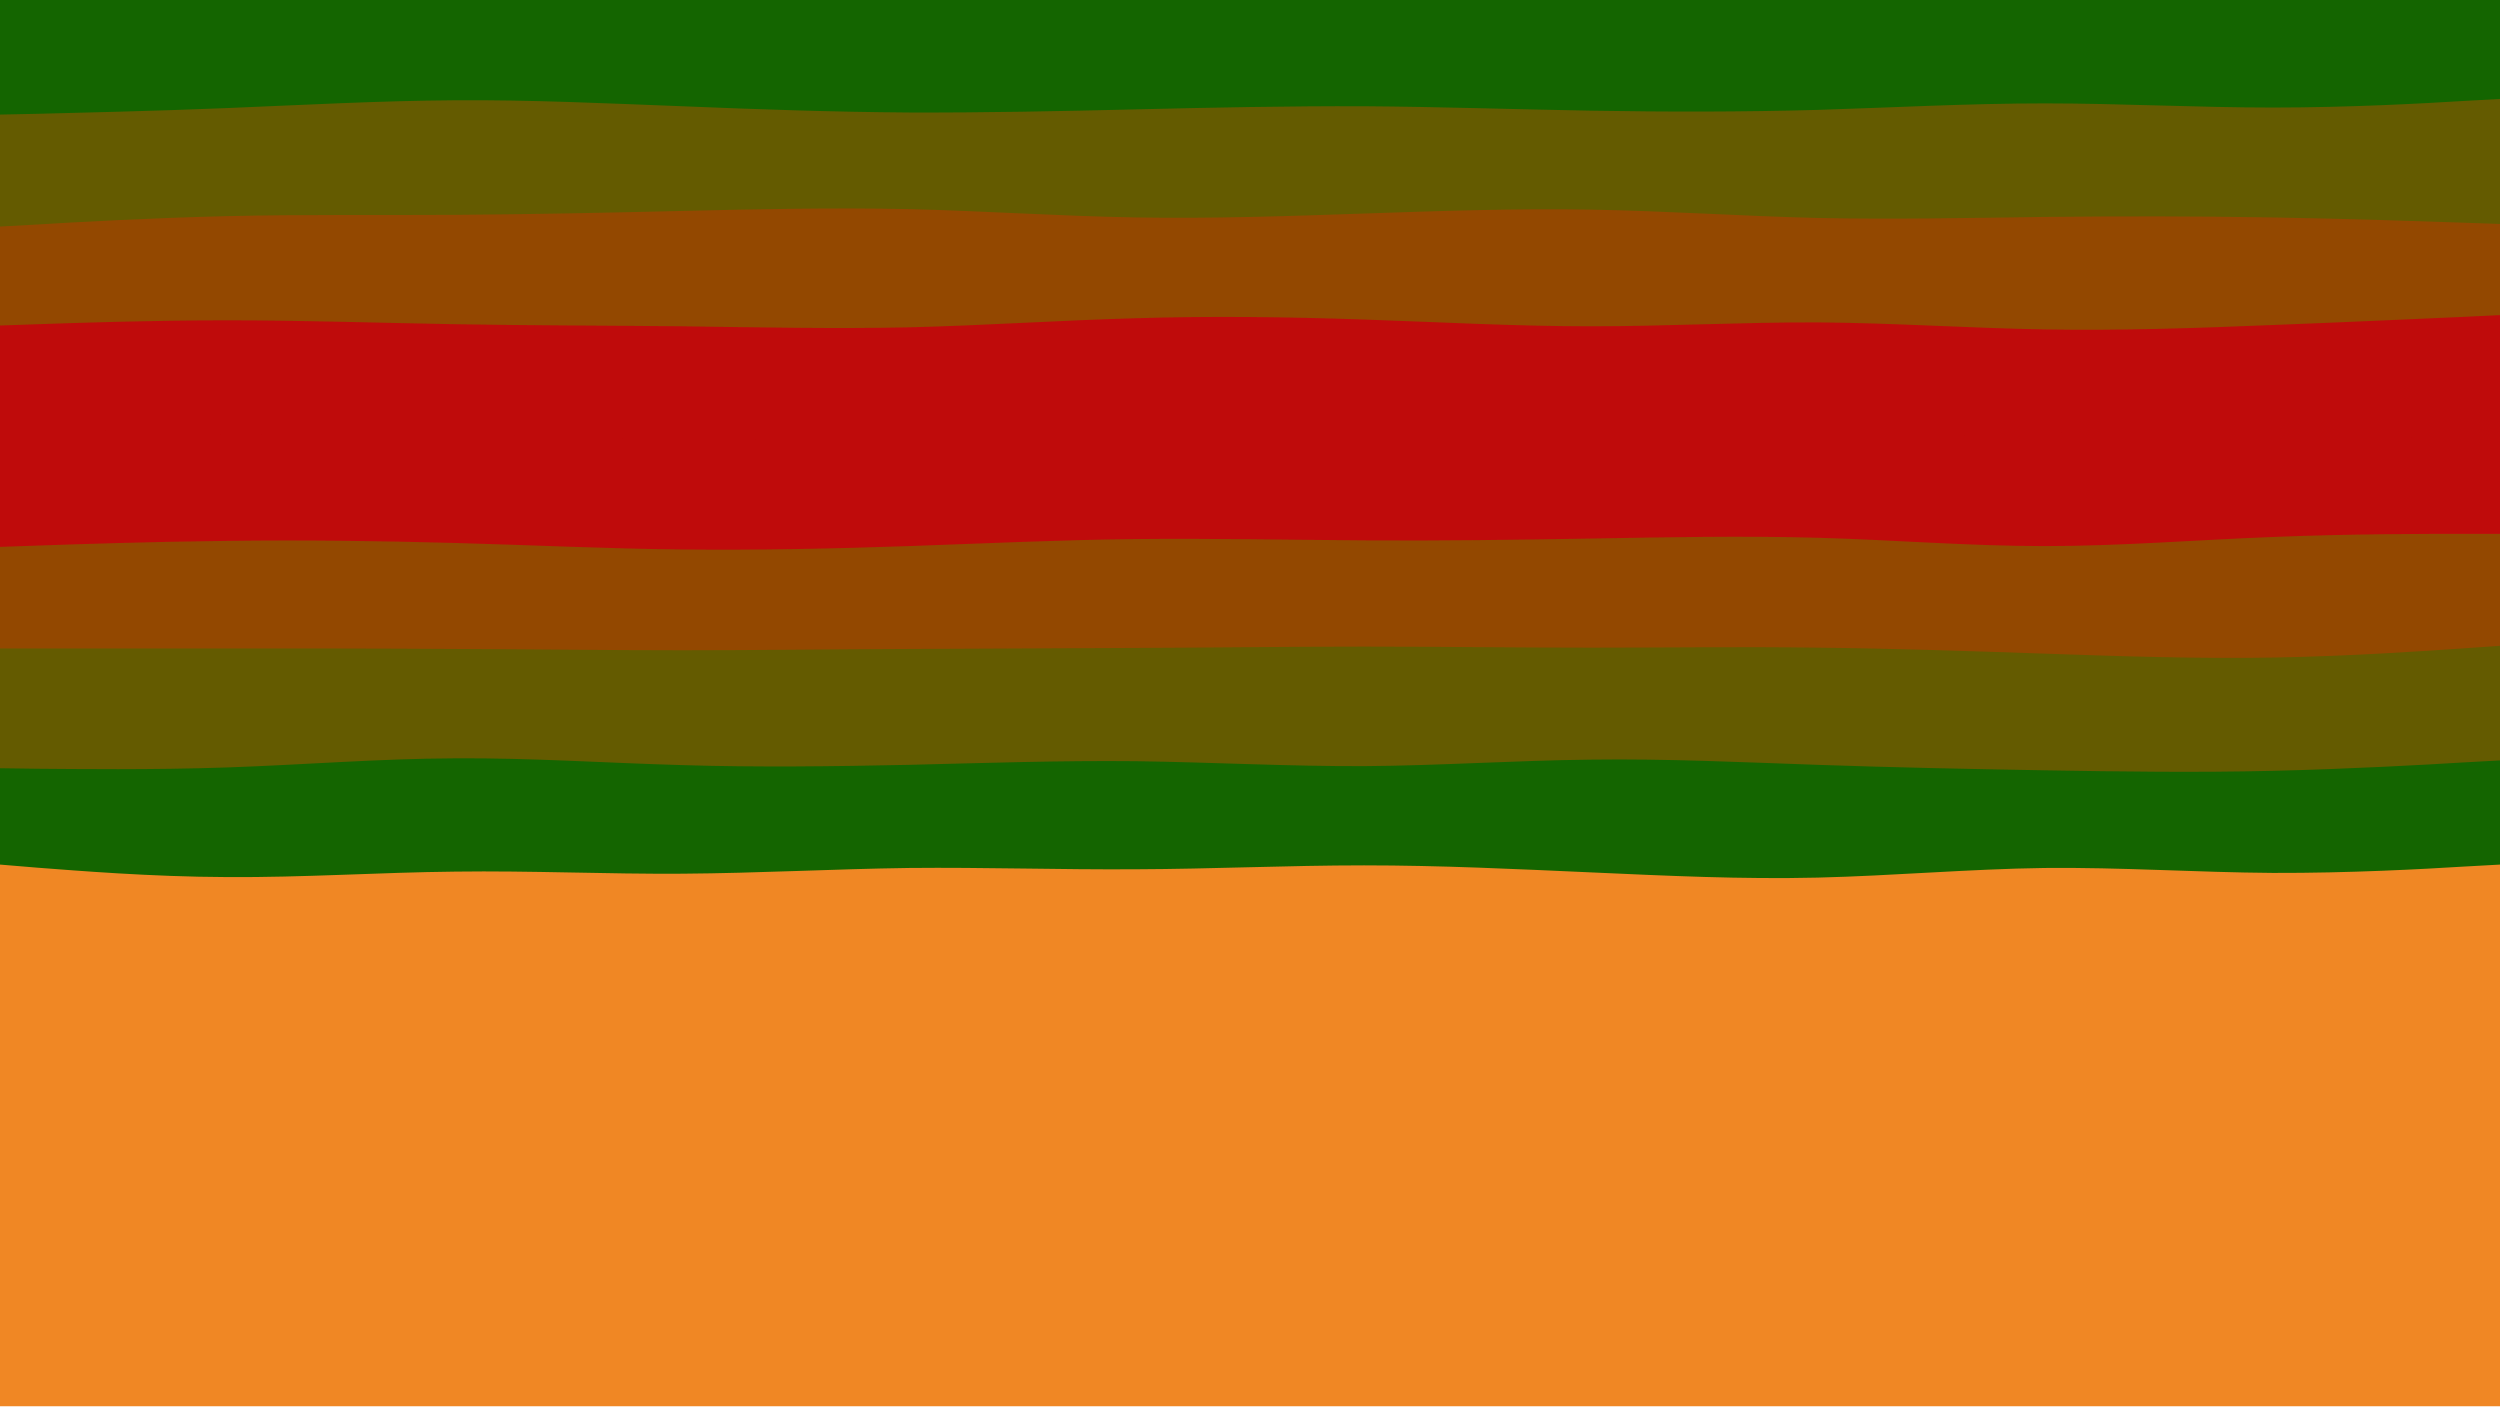
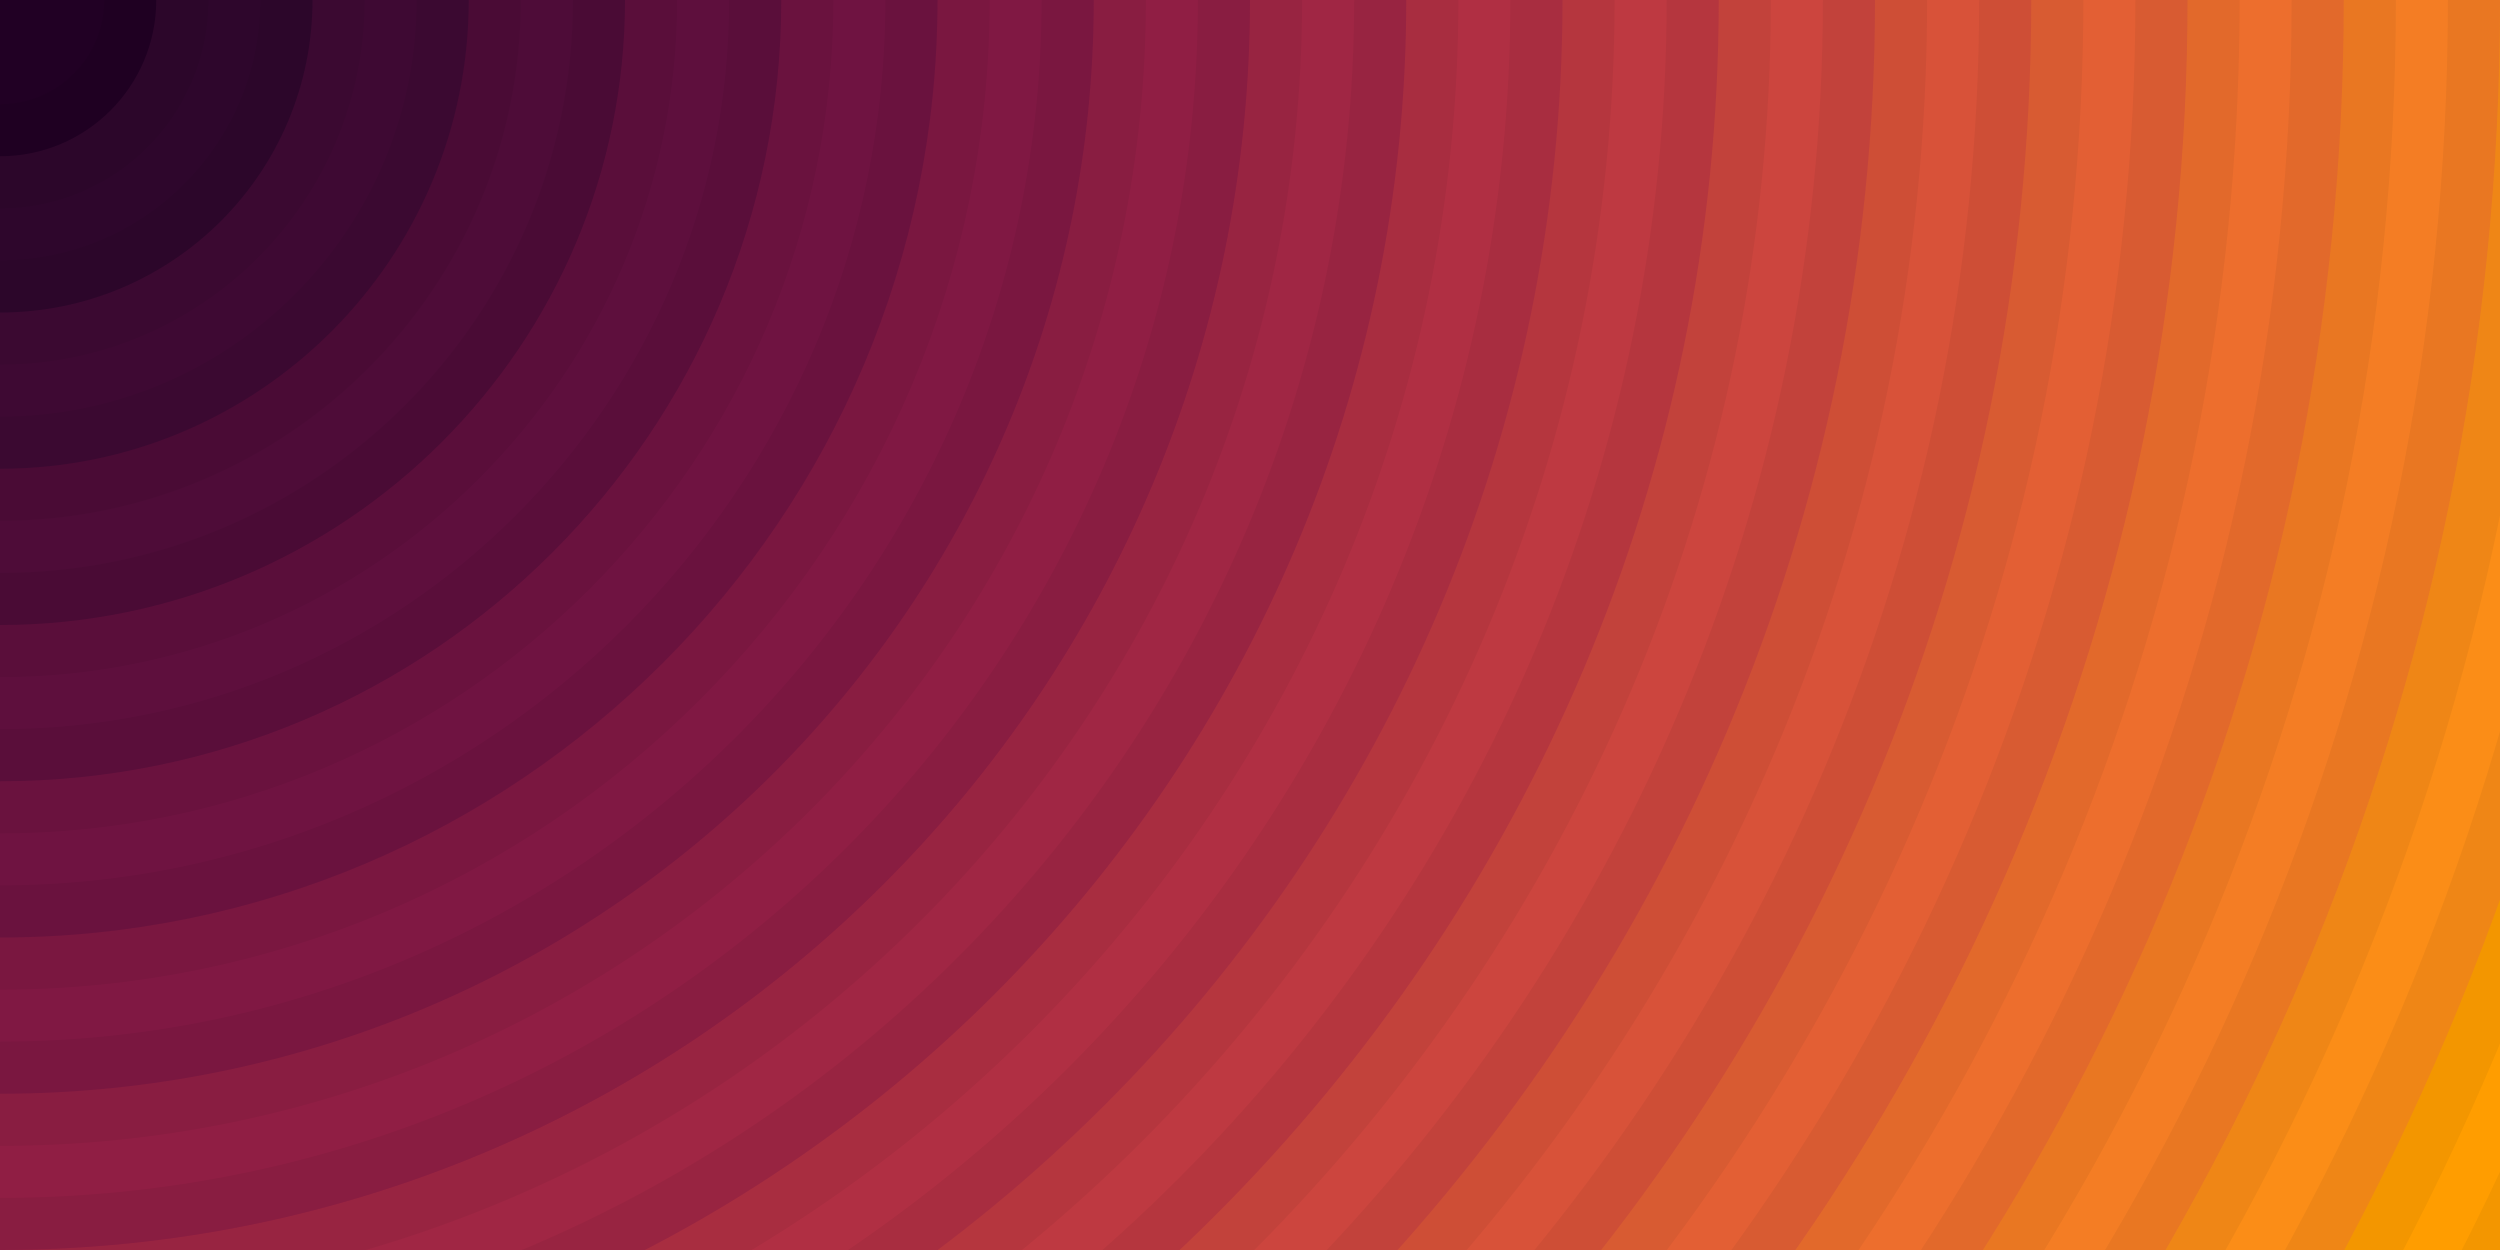
- <svg xmlns="http://www.w3.org/2000/svg" id="visual" viewBox="0 0 960 540" width="960" height="540" version="1.1">
-   <rect x="0" y="0" width="960" height="540" fill="#f08724" />
-   <path d="M0 332L14.5 333.2C29 334.3 58 336.7 87.2 336.8C116.3 337 145.7 335 174.8 334.7C204 334.3 233 335.7 262 335.5C291 335.3 320 333.7 349 333.3C378 333 407 334 436.2 333.8C465.3 333.7 494.7 332.3 523.8 332.3C553 332.3 582 333.7 611 335C640 336.3 669 337.7 698 337C727 336.3 756 333.7 785.2 333.3C814.3 333 843.7 335 872.8 335.2C902 335.3 931 333.7 945.5 332.8L960 332L960 0L945.5 0C931 0 902 0 872.8 0C843.7 0 814.3 0 785.2 0C756 0 727 0 698 0C669 0 640 0 611 0C582 0 553 0 523.8 0C494.7 0 465.3 0 436.2 0C407 0 378 0 349 0C320 0 291 0 262 0C233 0 204 0 174.8 0C145.7 0 116.3 0 87.2 0C58 0 29 0 14.5 0L0 0Z" fill="#146500" />
-   <path d="M0 295L14.5 295.2C29 295.3 58 295.7 87.2 294.7C116.3 293.7 145.7 291.3 174.8 291.2C204 291 233 293 262 293.8C291 294.7 320 294.3 349 293.7C378 293 407 292 436.2 292.3C465.3 292.7 494.7 294.3 523.8 294.2C553 294 582 292 611 291.7C640 291.3 669 292.7 698 293.7C727 294.7 756 295.3 785.2 295.8C814.3 296.3 843.7 296.7 872.8 296C902 295.3 931 293.7 945.5 292.8L960 292L960 0L945.5 0C931 0 902 0 872.8 0C843.7 0 814.3 0 785.2 0C756 0 727 0 698 0C669 0 640 0 611 0C582 0 553 0 523.8 0C494.7 0 465.3 0 436.2 0C407 0 378 0 349 0C320 0 291 0 262 0C233 0 204 0 174.8 0C145.7 0 116.3 0 87.2 0C58 0 29 0 14.5 0L0 0Z" fill="#645b00" />
-   <path d="M0 249L14.5 249C29 249 58 249 87.2 249C116.3 249 145.7 249 174.8 249.2C204 249.3 233 249.7 262 249.7C291 249.7 320 249.3 349 249.2C378 249 407 249 436.2 248.8C465.3 248.7 494.7 248.3 523.8 248.3C553 248.3 582 248.7 611 248.7C640 248.7 669 248.3 698 248.7C727 249 756 250 785.2 251C814.3 252 843.7 253 872.8 252.5C902 252 931 250 945.5 249L960 248L960 0L945.5 0C931 0 902 0 872.8 0C843.7 0 814.3 0 785.2 0C756 0 727 0 698 0C669 0 640 0 611 0C582 0 553 0 523.8 0C494.7 0 465.3 0 436.2 0C407 0 378 0 349 0C320 0 291 0 262 0C233 0 204 0 174.8 0C145.7 0 116.3 0 87.2 0C58 0 29 0 14.5 0L0 0Z" fill="#934800" />
-   <path d="M0 210L14.5 209.5C29 209 58 208 87.2 207.7C116.3 207.3 145.7 207.7 174.8 208.5C204 209.3 233 210.7 262 211C291 211.3 320 210.7 349 209.7C378 208.7 407 207.3 436.2 207C465.3 206.7 494.7 207.3 523.8 207.5C553 207.7 582 207.3 611 206.8C640 206.3 669 205.7 698 206.5C727 207.3 756 209.7 785.2 209.7C814.3 209.7 843.7 207.3 872.8 206.2C902 205 931 205 945.5 205L960 205L960 0L945.5 0C931 0 902 0 872.8 0C843.7 0 814.3 0 785.2 0C756 0 727 0 698 0C669 0 640 0 611 0C582 0 553 0 523.8 0C494.7 0 465.3 0 436.2 0C407 0 378 0 349 0C320 0 291 0 262 0C233 0 204 0 174.8 0C145.7 0 116.3 0 87.2 0C58 0 29 0 14.5 0L0 0Z" fill="#bf0b0b" />
-   <path d="M0 163L14.5 163.8C29 164.7 58 166.3 87.2 166.8C116.3 167.3 145.7 166.7 174.8 167C204 167.3 233 168.7 262 168.8C291 169 320 168 349 167.8C378 167.7 407 168.3 436.2 168.3C465.3 168.3 494.7 167.7 523.8 167.8C553 168 582 169 611 169.3C640 169.7 669 169.3 698 168.7C727 168 756 167 785.2 166.3C814.3 165.7 843.7 165.3 872.8 166C902 166.7 931 168.3 945.5 169.2L960 170L960 0L945.5 0C931 0 902 0 872.8 0C843.7 0 814.3 0 785.2 0C756 0 727 0 698 0C669 0 640 0 611 0C582 0 553 0 523.8 0C494.7 0 465.3 0 436.2 0C407 0 378 0 349 0C320 0 291 0 262 0C233 0 204 0 174.8 0C145.7 0 116.3 0 87.2 0C58 0 29 0 14.5 0L0 0Z" fill="#bf0b0b" />
-   <path d="M0 125L14.5 124.5C29 124 58 123 87.2 123C116.3 123 145.7 124 174.8 124.5C204 125 233 125 262 125.3C291 125.7 320 126.3 349 125.7C378 125 407 123 436.2 122.2C465.3 121.3 494.7 121.7 523.8 122.7C553 123.7 582 125.3 611 125.3C640 125.3 669 123.7 698 123.8C727 124 756 126 785.2 126.5C814.3 127 843.7 126 872.8 124.8C902 123.7 931 122.3 945.5 121.7L960 121L960 0L945.5 0C931 0 902 0 872.8 0C843.7 0 814.3 0 785.2 0C756 0 727 0 698 0C669 0 640 0 611 0C582 0 553 0 523.8 0C494.7 0 465.3 0 436.2 0C407 0 378 0 349 0C320 0 291 0 262 0C233 0 204 0 174.8 0C145.7 0 116.3 0 87.2 0C58 0 29 0 14.5 0L0 0Z" fill="#934800" />
-   <path d="M0 87L14.5 86.2C29 85.3 58 83.7 87.2 83C116.3 82.3 145.7 82.7 174.8 82.5C204 82.3 233 81.7 262 81C291 80.3 320 79.7 349 80.3C378 81 407 83 436.2 83.5C465.3 84 494.7 83 523.8 82C553 81 582 80 611 80.5C640 81 669 83 698 83.7C727 84.3 756 83.7 785.2 83.3C814.3 83 843.7 83 872.8 83.5C902 84 931 85 945.5 85.5L960 86L960 0L945.5 0C931 0 902 0 872.8 0C843.7 0 814.3 0 785.2 0C756 0 727 0 698 0C669 0 640 0 611 0C582 0 553 0 523.8 0C494.7 0 465.3 0 436.2 0C407 0 378 0 349 0C320 0 291 0 262 0C233 0 204 0 174.8 0C145.7 0 116.3 0 87.2 0C58 0 29 0 14.5 0L0 0Z" fill="#645b00" />
-   <path d="M0 44L14.5 43.7C29 43.3 58 42.7 87.2 41.5C116.3 40.3 145.7 38.7 174.8 38.5C204 38.3 233 39.7 262 40.8C291 42 320 43 349 43.2C378 43.3 407 42.7 436.2 42C465.3 41.3 494.7 40.7 523.8 40.8C553 41 582 42 611 42.5C640 43 669 43 698 42.2C727 41.3 756 39.7 785.2 39.7C814.3 39.7 843.7 41.3 872.8 41.3C902 41.3 931 39.7 945.5 38.8L960 38L960 0L945.5 0C931 0 902 0 872.8 0C843.7 0 814.3 0 785.2 0C756 0 727 0 698 0C669 0 640 0 611 0C582 0 553 0 523.8 0C494.7 0 465.3 0 436.2 0C407 0 378 0 349 0C320 0 291 0 262 0C233 0 204 0 174.8 0C145.7 0 116.3 0 87.2 0C58 0 29 0 14.5 0L0 0Z" fill="#146500" />
+ <svg xmlns="http://www.w3.org/2000/svg" width="50%" height="50%" viewBox="0 0 1600 800">
+   <rect fill="#ff9d00" width="1600" height="800" />
+   <g stroke="#000" stroke-width="66.7" stroke-opacity="0.05">
+     <circle fill="#ff9d00" cx="0" cy="0" r="1800" />
+     <circle fill="#fb8d17" cx="0" cy="0" r="1700" />
+     <circle fill="#f47d24" cx="0" cy="0" r="1600" />
+     <circle fill="#ed6e2d" cx="0" cy="0" r="1500" />
+     <circle fill="#e35f34" cx="0" cy="0" r="1400" />
+     <circle fill="#d85239" cx="0" cy="0" r="1300" />
+     <circle fill="#cc453e" cx="0" cy="0" r="1200" />
+     <circle fill="#be3941" cx="0" cy="0" r="1100" />
+     <circle fill="#b02f43" cx="0" cy="0" r="1000" />
+     <circle fill="#a02644" cx="0" cy="0" r="900" />
+     <circle fill="#901e44" cx="0" cy="0" r="800" />
+     <circle fill="#801843" cx="0" cy="0" r="700" />
+     <circle fill="#6f1341" cx="0" cy="0" r="600" />
+     <circle fill="#5e0f3d" cx="0" cy="0" r="500" />
+     <circle fill="#4e0c38" cx="0" cy="0" r="400" />
+     <circle fill="#3e0933" cx="0" cy="0" r="300" />
+     <circle fill="#2e062c" cx="0" cy="0" r="200" />
+     <circle fill="#210024" cx="0" cy="0" r="100" />
+   </g>
</svg>
